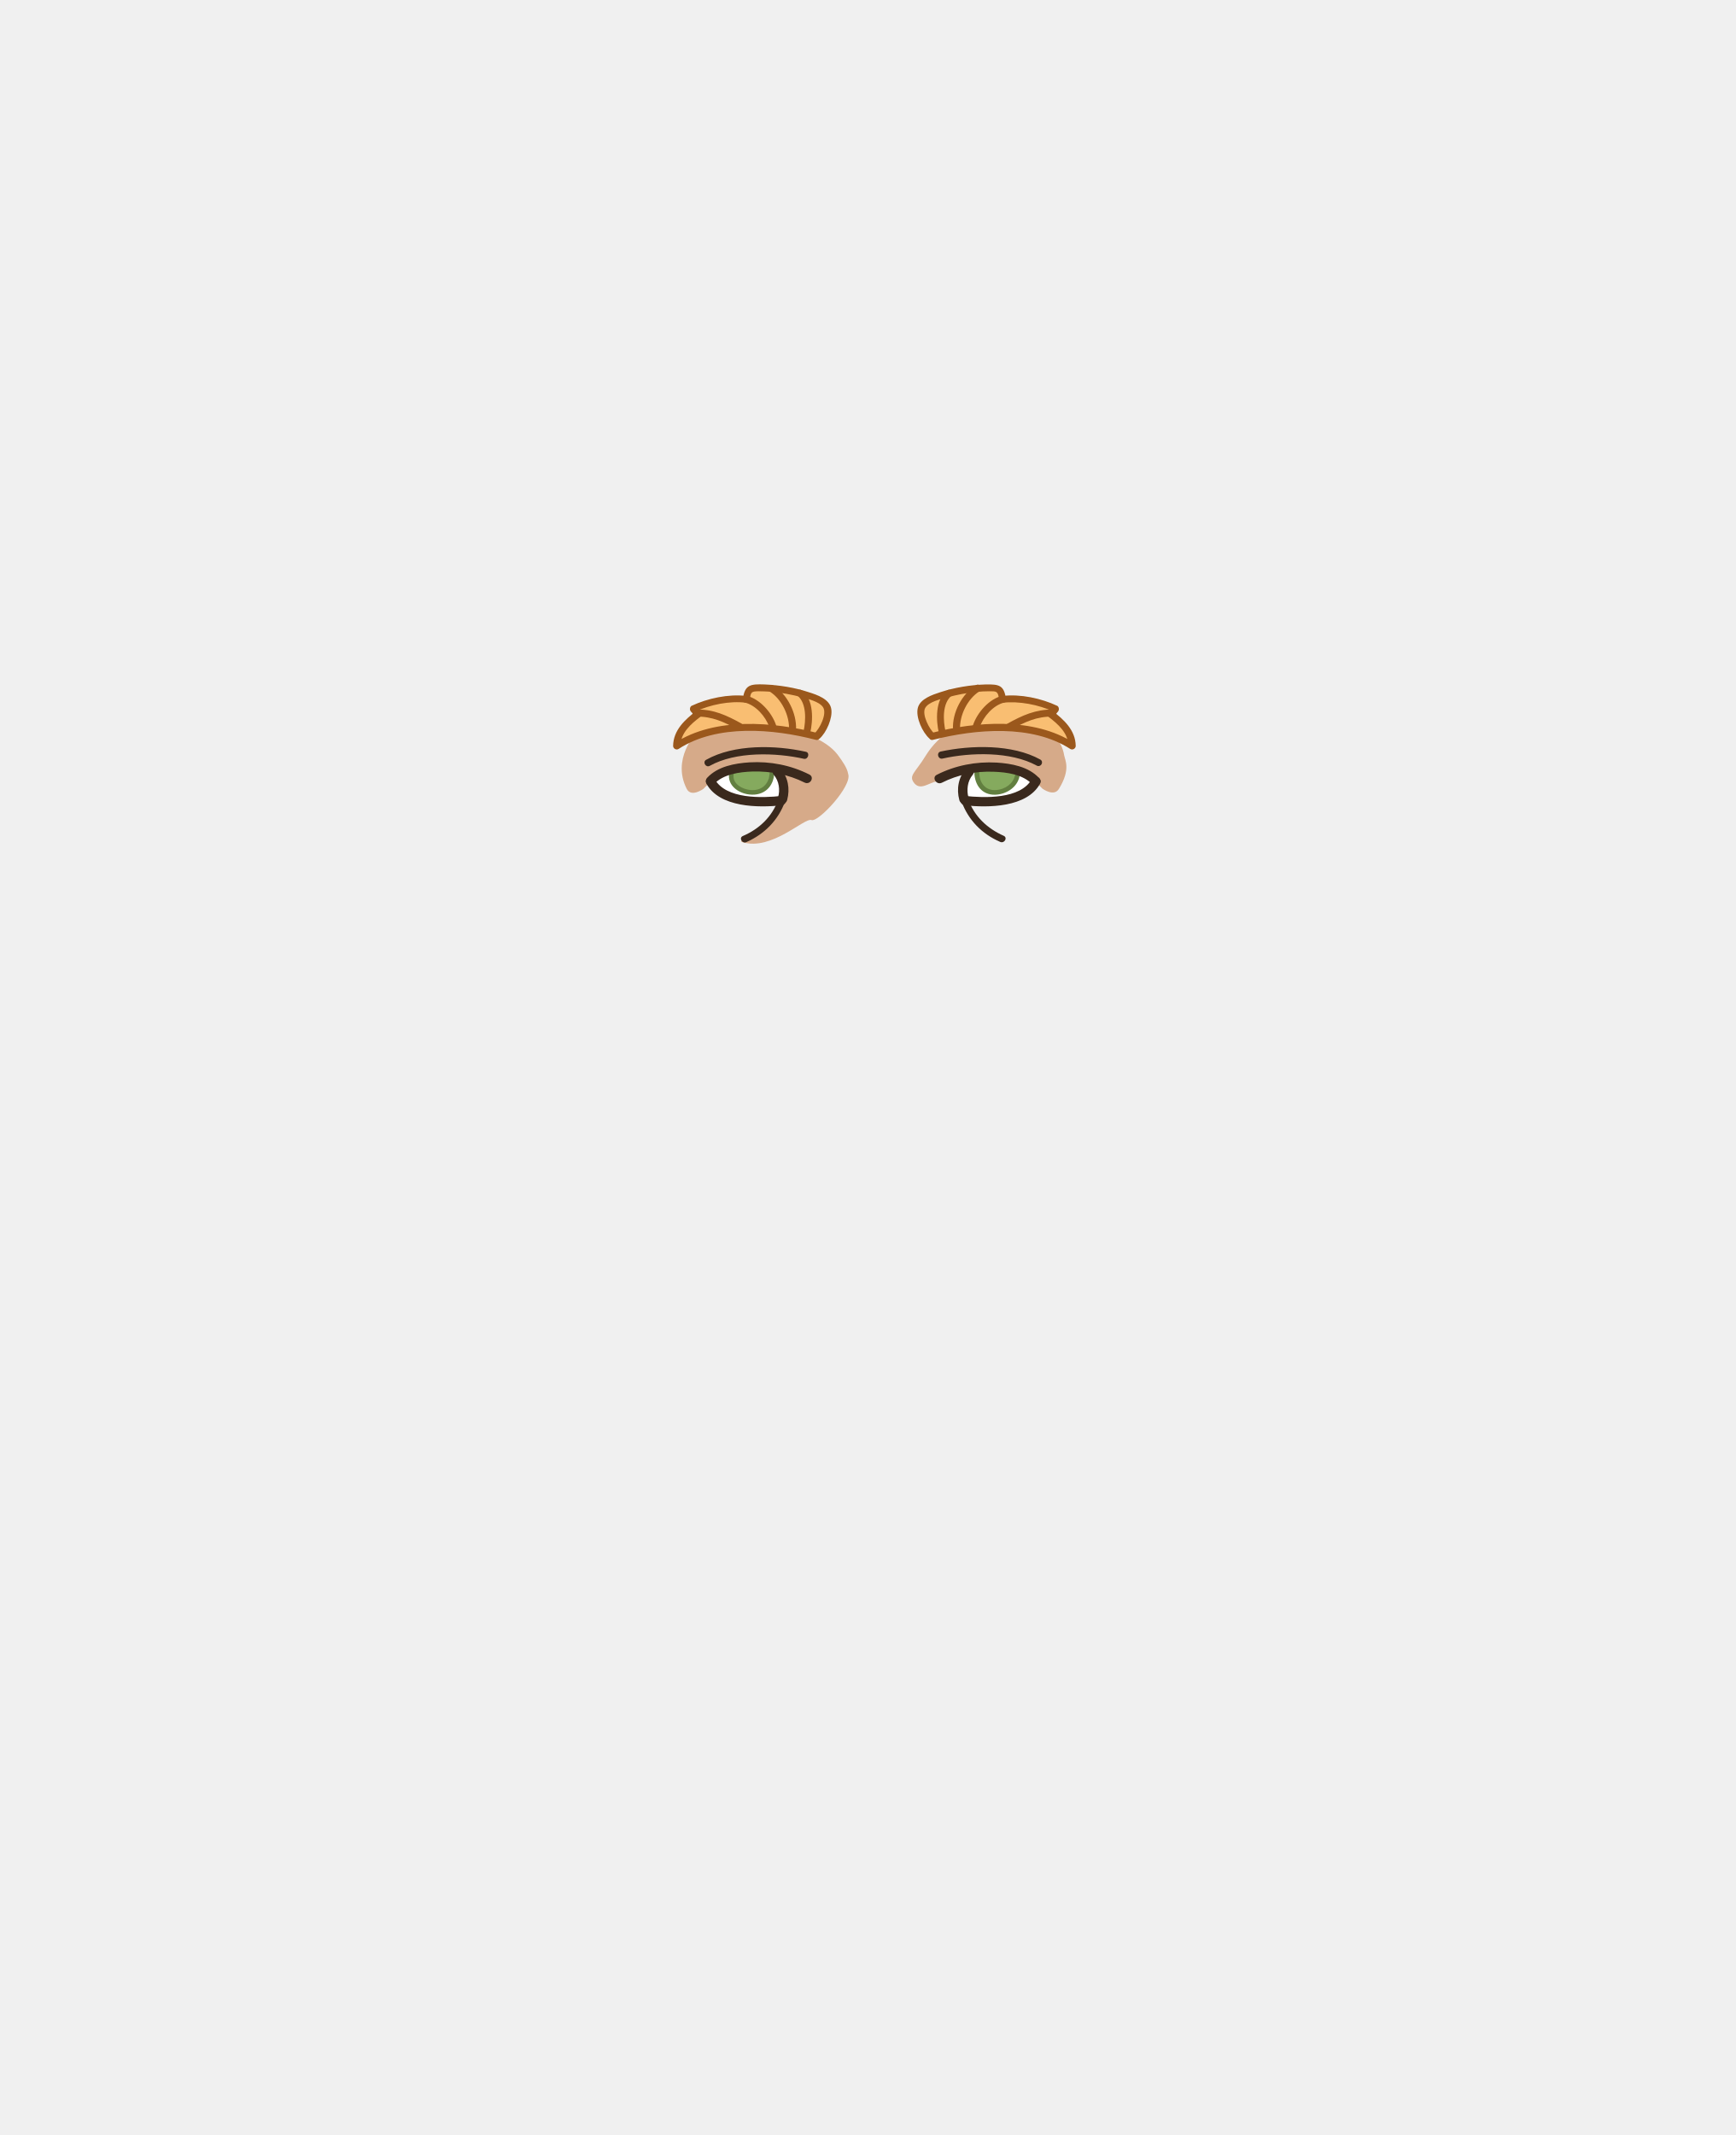
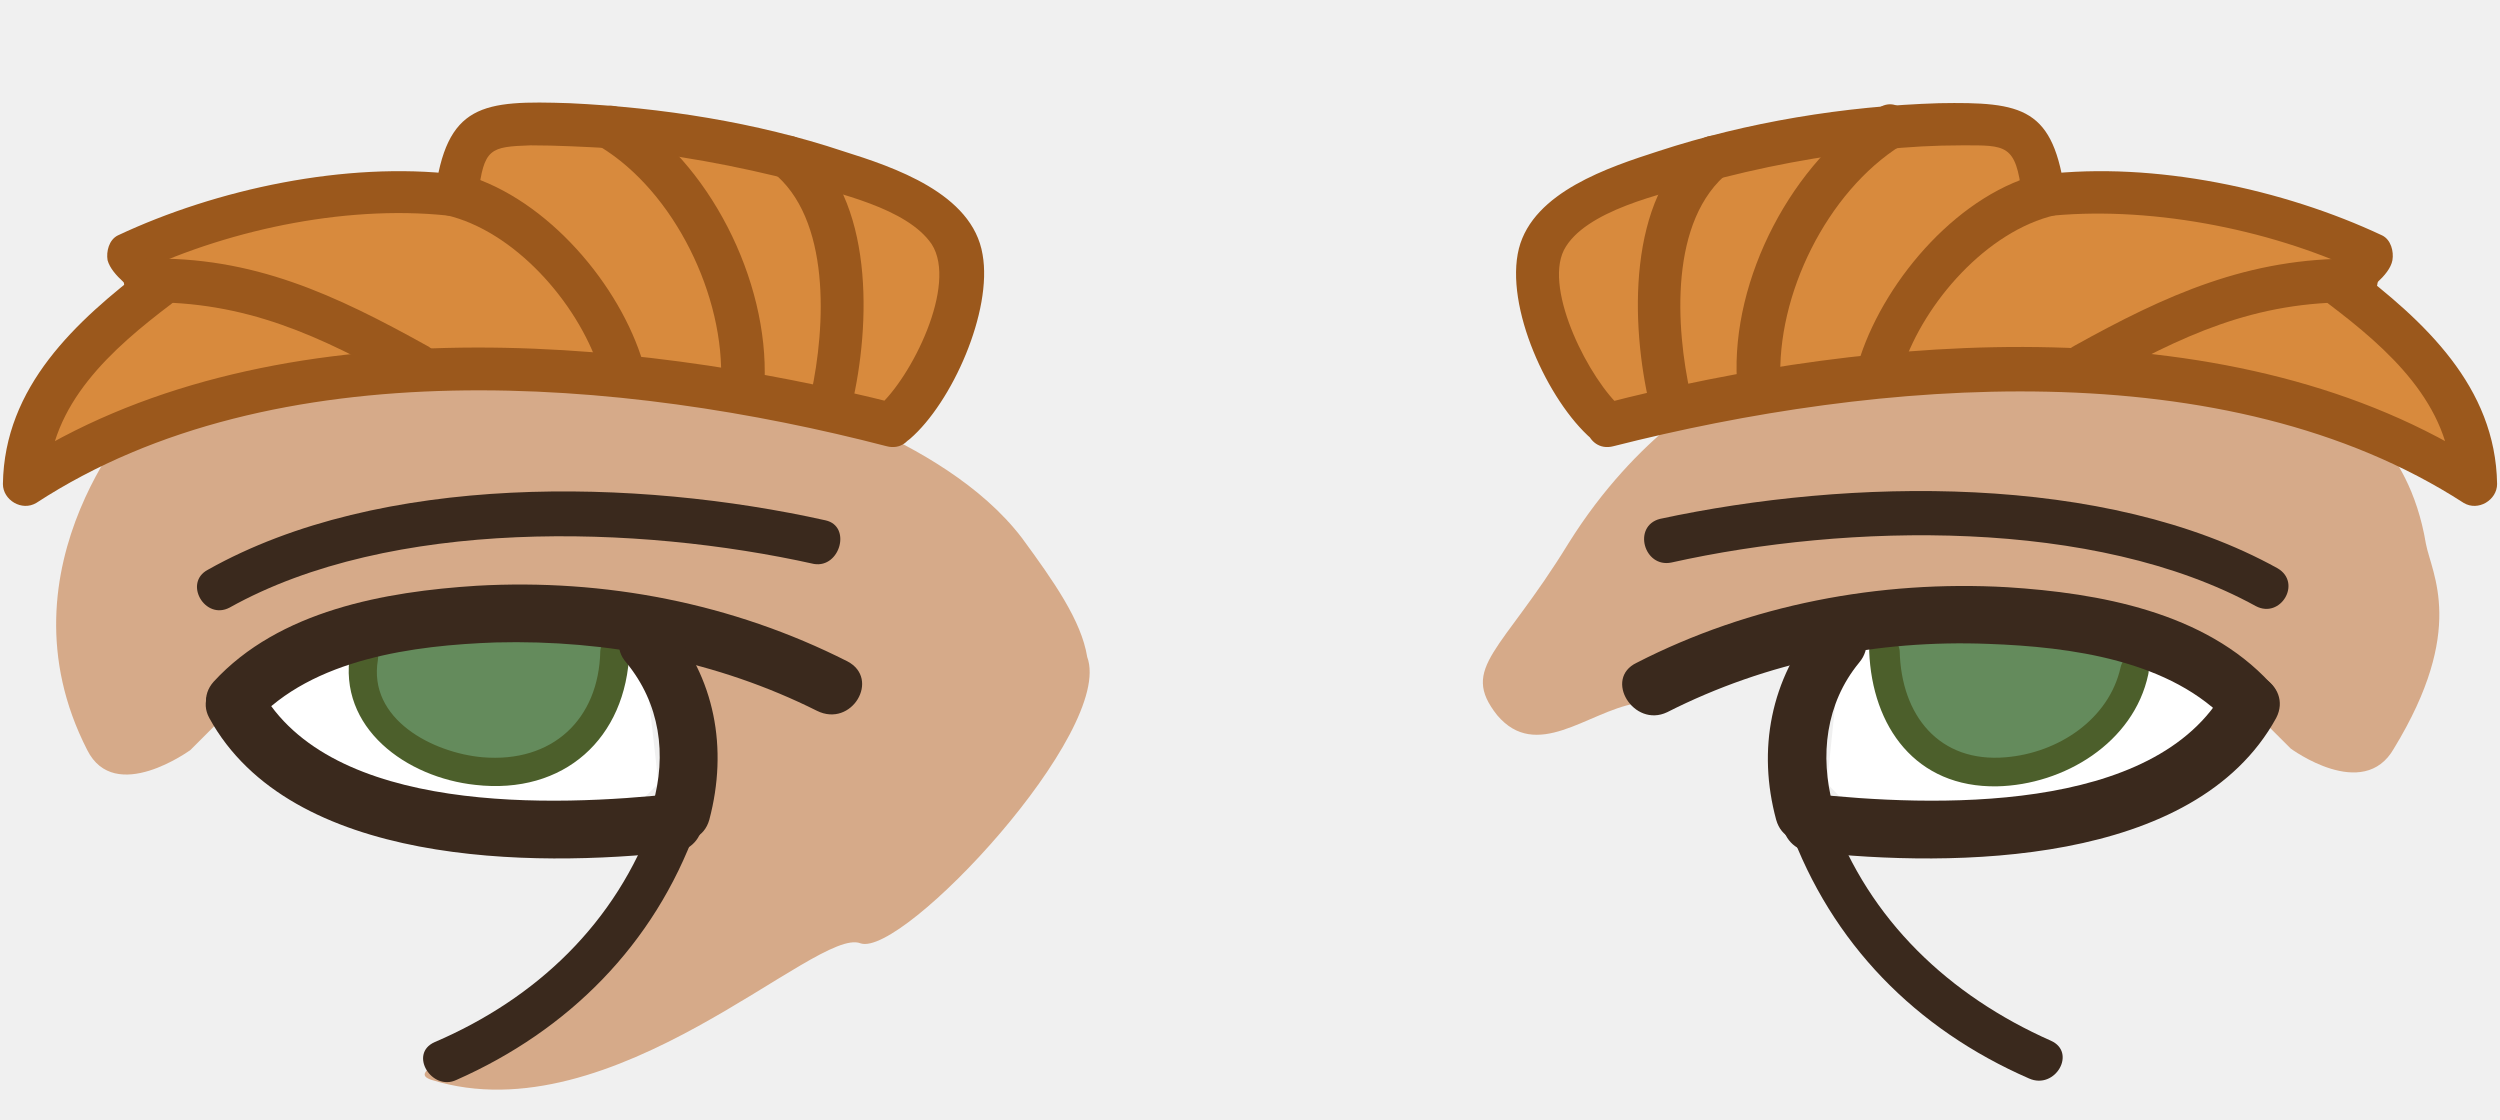
- <svg xmlns="http://www.w3.org/2000/svg" version="1.1" id="Layer_1" x="0px" y="0px" viewBox="0 0 739.6 909.9" style="enable-background:new 0 0 739.6 909.9;" xml:space="preserve">
+ <svg xmlns="http://www.w3.org/2000/svg" version="1.1" id="Layer_1" x="0px" y="0px" viewBox="0 0 172 77" style="enable-background:new 0 0 172 77;" xml:space="preserve">
  <style type="text/css">
- 	.st0{fill-rule:evenodd;clip-rule:evenodd;fill:#D6AA89;}
- 	.st1{fill-rule:evenodd;clip-rule:evenodd;fill:#FFFFFF;}
- 	.st2{fill-rule:evenodd;clip-rule:evenodd;fill:#85AA5E;}
- 	.st3{fill:#627F40;}
+ 	.st0{fill:#D6AA89;}
+ 	.st1{fill:#FFFFFF;}
+ 	.st2{fill:#648B5C;}
+ 	.st3{fill:#4C5F2B;}
	.st4{fill:#3A291D;}
- 	.st5{fill:#F9BE72;}
+ 	.st5{fill:#D88A3D;}
	.st6{fill:#9B581C;}
</style>
  <g>
    <g>
-       <path class="st0" d="M453.6,322c-1.2-7.2-5.9-9.4-5.9-9.4l-7.1-2.4l-8.3-1.2l-9.4-1.2l-7.1,1.2l-10.6,2.4c0,0-5.8,2.9-10.6,10.6    c-4.6,7.5-7.5,8.5-4.9,11.8c2.7,3.2,6.2-0.2,9.5-0.8c3.3-0.6,16.6-6.3,16.6-6.3h10.7l11.9,3.5l5.9,5.9c0,0,5,3.7,7.1,0    C456.4,327.9,454,324.1,453.6,322z" />
+       <path class="st0" d="M166.9,37.4c-1.2-7.2-5.9-9.4-5.9-9.4l-7.1-2.4l-8.3-1.2l-9.4-1.2l-7.1,1.2l-10.6,2.4c0,0-5.8,2.9-10.6,10.6    c-4.6,7.5-7.5,8.5-4.9,11.8c2.7,3.2,6.2-0.2,9.5-0.8s16.6-6.3,16.6-6.3h10.7l11.9,3.5l5.9,5.9c0,0,5,3.7,7.1,0    C169.7,43.3,167.3,39.5,166.9,37.4z" />
    </g>
    <g>
      <g>
-         <polygon class="st1" points="439.5,329.1 431.2,327.9 413.5,327.9 412.4,338.5 414.7,340.9 423,342.1 432.4,340.9 438.3,338.5      441.8,332.6    " />
+         <polygon class="st1" points="152.8,44.5 144.5,43.3 126.8,43.3 125.7,53.9 128,56.3 136.3,57.5 145.7,56.3 151.6,53.9 155.1,48         " />
      </g>
      <g>
-         <polygon class="st2" points="432.4,326.7 421.8,327.9 415.9,327.9 417.1,335 423,338.5 428.9,337.3 433.6,331.5    " />
+         <polygon class="st2" points="145.7,42.1 135.1,43.3 129.2,43.3 130.4,50.4 136.3,53.9 142.2,52.7 146.9,46.9    " />
      </g>
      <g>
        <g>
-           <path class="st3" d="M415.3,329.4c0.2,5.2,3.2,9.4,8.8,9.3c4.6-0.1,9.4-3,10.4-7.7c0.3-1.3-1.6-1.8-1.9-0.5      c-0.8,3.6-4.3,5.9-7.9,6.2c-4.6,0.4-7.2-2.9-7.3-7.3C417.3,328.1,415.3,328.1,415.3,329.4L415.3,329.4z" />
+           <path class="st3" d="M128.6,44.8c0.2,5.2,3.2,9.4,8.8,9.3c4.6-0.1,9.4-3,10.4-7.7c0.3-1.3-1.6-1.8-1.9-0.5      c-0.8,3.6-4.3,5.9-7.9,6.2c-4.6,0.4-7.2-2.9-7.3-7.3C130.6,43.5,128.6,43.5,128.6,44.8L128.6,44.8z" />
        </g>
        <g>
-           <path class="st4" d="M401.4,333.6c6.9-3.5,14.5-5,22.1-4.7c5.6,0.2,12.6,1.1,16.6,5.5c1.7,1.9,4.6-0.9,2.8-2.8      c-4.5-4.9-11.8-6.2-18.1-6.6c-8.8-0.5-17.7,1.2-25.5,5.2C397,331.3,399.1,334.7,401.4,333.6L401.4,333.6z" />
+           <path class="st4" d="M114.7,49c6.9-3.5,14.5-5,22.1-4.7c5.6,0.2,12.6,1.1,16.6,5.5c1.7,1.9,4.6-0.9,2.8-2.8      c-4.5-4.9-11.8-6.2-18.1-6.6c-8.8-0.5-17.7,1.2-25.5,5.2C110.3,46.7,112.4,50.1,114.7,49L114.7,49z" />
        </g>
        <g>
-           <path class="st4" d="M412.8,340c-0.9-3.4-0.5-7,1.8-9.8c1.7-2-1.2-4.8-2.8-2.8c-3.3,3.9-4.2,8.8-2.9,13.6      C409.6,343.5,413.4,342.5,412.8,340L412.8,340z" />
+           <path class="st4" d="M126.1,55.4c-0.9-3.4-0.5-7,1.8-9.8c1.7-2-1.2-4.8-2.8-2.8c-3.3,3.9-4.2,8.8-2.9,13.6      C122.9,58.9,126.7,57.9,126.1,55.4L126.1,55.4z" />
        </g>
        <g>
-           <path class="st4" d="M411.2,343.2c9.9,1.1,26.5,1,32.1-9.2c1.2-2.3-2.2-4.3-3.5-2c-4.8,8.7-20.3,8.1-28.6,7.2      C408.6,338.9,408.7,342.9,411.2,343.2L411.2,343.2z" />
+           <path class="st4" d="M124.5,58.6c9.9,1.1,26.5,1,32.1-9.2c1.2-2.3-2.2-4.3-3.5-2c-4.8,8.7-20.3,8.1-28.6,7.2      C121.9,54.3,122,58.3,124.5,58.6L124.5,58.6z" />
        </g>
        <g>
-           <path class="st4" d="M409.8,341.5c2.9,8,8.7,13.9,16.5,17.3c1.8,0.8,3.3-1.8,1.5-2.6c-7-3.1-12.5-8.3-15.1-15.5      C412,338.9,409.1,339.7,409.8,341.5L409.8,341.5z" />
+           <path class="st4" d="M123.1,56.9c2.9,8,8.7,13.9,16.5,17.3c1.8,0.8,3.3-1.8,1.5-2.6c-7-3.1-12.5-8.3-15.1-15.5      C125.3,54.3,122.4,55.1,123.1,56.9L123.1,56.9z" />
        </g>
      </g>
      <g>
-         <path class="st4" d="M401.7,323.3c12.1-2.7,29.1-3.1,40.2,3c1.7,0.9,3.2-1.6,1.5-2.6c-11.9-6.6-29.5-6.2-42.5-3.4     C399,320.8,399.8,323.7,401.7,323.3L401.7,323.3z" />
+         <path class="st4" d="M115,38.7c12.1-2.7,29.1-3.1,40.2,3c1.7,0.9,3.2-1.6,1.5-2.6c-11.9-6.6-29.5-6.2-42.5-3.4     C112.3,36.2,113.1,39.1,115,38.7L115,38.7z" />
      </g>
    </g>
    <g>
-       <path class="st0" d="M361.5,329.8c-0.4-2.5-2.3-5.2-4.5-8.2c-5.5-7.2-17.9-10.2-17.9-10.2l-10.6-2.4l-7.1-1.2L312,309l-8.3,1.2    l-7.1,2.4c0,0-10.4,10.9-3.9,23.6c1.9,3.8,7.1,0,7.1,0l5.9-5.9l11.9-3.5h10.7c0,0,1.4,0.8,3.4,1.9h0c0,0,2.7,9.2,1.2,13.7    c-4.4,12.7-19.9,15.4-16.5,16.5c12.5,3.9,26.5-10.6,29.5-9.4C348.8,350.5,363.4,334.9,361.5,329.8z" />
+       <path class="st0" d="M74.8,45.2c-0.4-2.5-2.3-5.2-4.5-8.2c-5.5-7.2-17.9-10.2-17.9-10.2l-10.6-2.4l-7.1-1.2l-9.4,1.2L17,25.6    L9.9,28c0,0-10.4,10.9-3.9,23.6c1.9,3.8,7.1,0,7.1,0l5.9-5.9l11.9-3.5h10.7c0,0,1.4,0.8,3.4,1.9l0,0c0,0,2.7,9.2,1.2,13.7    c-4.4,12.7-19.9,15.4-16.5,16.5c12.5,3.9,26.5-10.6,29.5-9.4C62.1,65.9,76.7,50.3,74.8,45.2z" />
    </g>
    <g>
      <g>
-         <polygon class="st1" points="330.8,327.9 313.1,327.9 304.9,329.1 302.5,332.6 306.1,338.5 312,340.9 321.4,342.1 329.6,340.9      332,338.5    " />
+         <polygon class="st1" points="44.1,43.3 26.4,43.3 18.2,44.5 15.8,48 19.4,53.9 25.3,56.3 34.7,57.5 42.9,56.3 45.3,53.9    " />
      </g>
      <g>
-         <polygon class="st2" points="322.6,327.9 312,326.7 310.8,331.5 315.5,337.3 321.4,338.5 327.3,335 328.5,327.9    " />
+         <polygon class="st2" points="35.9,43.3 25.3,42.1 24.1,46.9 28.8,52.7 34.7,53.9 40.6,50.4 41.8,43.3    " />
      </g>
      <g>
        <g>
-           <path class="st3" d="M328,329.4c-0.1,4.7-3.3,7.7-8.1,7.3c-3.4-0.3-7.9-2.6-7.2-6.7c0.2-1.3-1.7-1.8-1.9-0.5      c-0.9,5.2,3.9,8.6,8.6,9.1c6.1,0.7,10.4-3.2,10.6-9.2C330.1,328.1,328.1,328.1,328,329.4L328,329.4z" />
+           <path class="st3" d="M41.3,44.8c-0.1,4.7-3.3,7.7-8.1,7.3c-3.4-0.3-7.9-2.6-7.2-6.7c0.2-1.3-1.7-1.8-1.9-0.5      c-0.9,5.2,3.9,8.6,8.6,9.1c6.1,0.7,10.4-3.2,10.6-9.2C43.4,43.5,41.4,43.5,41.3,44.8L41.3,44.8z" />
        </g>
        <g>
-           <path class="st4" d="M345,330.1c-7.9-4-16.7-5.7-25.5-5.2c-6.3,0.4-13.6,1.7-18.1,6.6c-1.7,1.9,1.1,4.7,2.8,2.8      c4-4.4,11-5.3,16.6-5.5c7.7-0.2,15.3,1.3,22.1,4.7C345.3,334.7,347.3,331.3,345,330.1L345,330.1z" />
+           <path class="st4" d="M58.3,45.5c-7.9-4-16.7-5.7-25.5-5.2c-6.3,0.4-13.6,1.7-18.1,6.6c-1.7,1.9,1.1,4.7,2.8,2.8      c4-4.4,11-5.3,16.6-5.5c7.7-0.2,15.3,1.3,22.1,4.7C58.6,50.1,60.6,46.7,58.3,45.5L58.3,45.5z" />
        </g>
        <g>
-           <path class="st4" d="M335.5,341c1.3-4.9,0.4-9.8-2.9-13.6c-1.7-2-4.5,0.9-2.8,2.8c2.3,2.8,2.8,6.3,1.8,9.8      C330.9,342.5,334.8,343.5,335.5,341L335.5,341z" />
+           <path class="st4" d="M48.8,56.4c1.3-4.9,0.4-9.8-2.9-13.6c-1.7-2-4.5,0.9-2.8,2.8c2.3,2.8,2.8,6.3,1.8,9.8      C44.2,57.9,48.1,58.9,48.8,56.4L48.8,56.4z" />
        </g>
        <g>
-           <path class="st4" d="M333.2,339.2c-8.3,0.9-23.8,1.5-28.6-7.2c-1.2-2.3-4.7-0.2-3.5,2c5.6,10.2,22.2,10.3,32.1,9.2      C335.7,342.9,335.7,338.9,333.2,339.2L333.2,339.2z" />
+           <path class="st4" d="M46.5,54.6c-8.3,0.9-23.8,1.5-28.6-7.2c-1.2-2.3-4.7-0.2-3.5,2c5.6,10.2,22.2,10.3,32.1,9.2      C49,58.3,49,54.3,46.5,54.6L46.5,54.6z" />
        </g>
        <g>
-           <path class="st4" d="M331.7,340.8c-2.6,7.3-8.1,12.5-15.1,15.5c-1.8,0.8-0.2,3.4,1.5,2.6c7.7-3.4,13.6-9.3,16.5-17.3      C335.3,339.7,332.4,338.9,331.7,340.8L331.7,340.8z" />
+           <path class="st4" d="M45,56.2c-2.6,7.3-8.1,12.5-15.1,15.5c-1.8,0.8-0.2,3.4,1.5,2.6C39.1,70.9,45,65,47.9,57      C48.6,55.1,45.7,54.3,45,56.2L45,56.2z" />
        </g>
      </g>
      <g>
-         <path class="st4" d="M343.5,320.4c-13-2.9-30.6-3.3-42.5,3.4c-1.7,0.9-0.2,3.5,1.5,2.6c11.1-6.2,28.1-5.7,40.2-3     C344.5,323.7,345.3,320.8,343.5,320.4L343.5,320.4z" />
+         <path class="st4" d="M56.8,35.8c-13-2.9-30.6-3.3-42.5,3.4c-1.7,0.9-0.2,3.5,1.5,2.6c11.1-6.2,28.1-5.7,40.2-3     C57.8,39.1,58.6,36.2,56.8,35.8L56.8,35.8z" />
      </g>
    </g>
-     <g>
-       <path class="st5" d="M456.3,316.9c-8.1-5-18.4-7.5-30.8-7.5c-8.7,0-18.5,1.3-28.2,3.8c-2.5-2.2-5-8-4.2-11    c0.7-2.8,5.2-4.3,8.2-5.3c4.8-1.6,10-2.6,15.4-3l0.2,0c1.2-0.1,2.3-0.2,3.2-0.2c0.6,0,1.1,0,1.6,0c3.6,0,4.3,0.4,4.9,3.2l0.4,1.7    l1.8-0.1c0.8-0.1,1.7-0.1,2.5-0.1c5.7,0,12.4,1.5,17.8,4c-0.1,0.1-0.1,0.1-0.2,0.2l-0.6,0.5l-0.1,0.8c0,0-0.3,1.3-0.3,1.3l0.9,0.8    C452.3,308.6,455.8,312.1,456.3,316.9z" />
-       <path class="st5" d="M289.1,316.9c8.1-5,18.4-7.5,30.8-7.5c8.7,0,18.5,1.3,28.2,3.8c2.5-2.2,5-8,4.2-11c-0.7-2.8-5.2-4.3-8.2-5.3    c-4.8-1.6-10-2.6-15.4-3l-0.2,0c-1.2-0.1-2.3-0.2-3.2-0.2c-0.6,0-1.1,0-1.6,0c-3.6,0-4.3,0.4-4.9,3.2l-0.4,1.7l-1.8-0.1    c-0.8-0.1-1.7-0.1-2.5-0.1c-5.7,0-12.4,1.5-17.8,4c0.1,0.1,0.1,0.1,0.2,0.2l0.6,0.5l0.1,0.8c0,0,0.3,1.3,0.3,1.3l-0.9,0.8    C293.1,308.6,289.6,312.1,289.1,316.9z" />
-     </g>
+     <path class="st5" d="M169.6,32.3c-8.1-5-18.4-7.5-30.8-7.5c-8.7,0-18.5,1.3-28.2,3.8c-2.5-2.2-5-8-4.2-11c0.7-2.8,5.2-4.3,8.2-5.3   c4.8-1.6,10-2.6,15.4-3h0.2c1.2-0.1,2.3-0.2,3.2-0.2c0.6,0,1.1,0,1.6,0c3.6,0,4.3,0.4,4.9,3.2l0.4,1.7l1.8-0.1   c0.8-0.1,1.7-0.1,2.5-0.1c5.7,0,12.4,1.5,17.8,4c-0.1,0.1-0.1,0.1-0.2,0.2l-0.6,0.5l-0.1,0.8l-0.3,1.3l0.9,0.8   C165.6,24,169.1,27.5,169.6,32.3z" />
    <g>
      <g>
-         <g>
-           <path class="st6" d="M398.3,312.7c-2.2-1.9-5.4-8.1-4-10.9c1.4-2.7,6.8-3.9,9.5-4.6c4-1.1,8.2-1.9,12.3-2.3      c1.9-0.2,3.7-0.3,5.6-0.3c3,0,3.7-0.1,4.1,3.4c0.1,0.7,0.6,1.6,1.5,1.5c7-0.8,15.4,0.8,21.8,3.8c-0.2-0.6-0.5-1.1-0.7-1.7      c0.3-1.2-1.4,1.1-1.8,1.5c-0.7,0.8-0.5,1.8,0.3,2.4c4.1,3.1,8.4,6.9,8.5,12.4c0.8-0.4,1.5-0.9,2.3-1.3      c-17.1-11.1-42-9.1-60.8-4.2c-1.9,0.5-1.1,3.4,0.8,2.9c18.1-4.6,42.1-6.7,58.5,3.9c1,0.6,2.3-0.2,2.3-1.3c-0.1-6.7-5-11.2-10-15      c0.1,0.8,0.2,1.6,0.3,2.4c0.7-0.7,2.3-1.7,2.5-2.8c0.1-0.6-0.1-1.4-0.7-1.7c-6.8-3.2-15.7-5.1-23.3-4.2c0.5,0.5,1,1,1.5,1.5      c-0.8-6.1-2.9-6.5-8.7-6.4c-6.5,0.2-13.2,1.3-19.3,3.3c-3.4,1.1-8.6,2.8-9.6,6.7c-1,4,2,10.5,5,13.1      C397.6,316.1,399.7,314,398.3,312.7z" />
-         </g>
-         <g>
-           <path class="st6" d="M403,311.7c-1-4.5-1.5-12,2.7-15.3c1.5-1.2-0.6-3.3-2.1-2.1c-5,3.9-4.7,12.7-3.4,18.2      C400.5,314.4,403.4,313.6,403,311.7L403,311.7z" />
-         </g>
-         <g>
-           <path class="st6" d="M409.2,310.9c-0.3-6,3.2-13.1,8.3-16.3c1.6-1,0.1-3.6-1.5-2.6c-6,3.7-10.2,11.8-9.8,18.8      C406.3,312.8,409.3,312.8,409.2,310.9L409.2,310.9z" />
-         </g>
-         <g>
-           <path class="st6" d="M417.6,309.9c1.5-4.5,5.8-9.4,10.5-10.5c1.9-0.4,1.1-3.3-0.8-2.9c-5.7,1.3-10.8,7.2-12.6,12.6      C414.1,310.9,417,311.7,417.6,309.9L417.6,309.9z" />
-         </g>
-         <g>
-           <path class="st6" d="M430.9,311c5.9-3.3,10.9-5.7,17.9-5.6c-0.5-0.5-1-1-1.5-1.5c0.2-0.3,0.3-0.6,0.5-0.9      c-1.6,1-0.1,3.6,1.5,2.6c0.7-0.4,0.9-0.9,1-1.7c0.1-0.8-0.7-1.5-1.5-1.5c-7.4-0.1-13.1,2.5-19.4,6      C427.7,309.3,429.2,311.9,430.9,311L430.9,311z" />
-         </g>
+         <path class="st6" d="M111.6,28.1c-2.2-1.9-5.4-8.1-4-10.9c1.4-2.7,6.8-3.9,9.5-4.6c4-1.1,8.2-1.9,12.3-2.3     c1.9-0.2,3.7-0.3,5.6-0.3c3,0,3.7-0.1,4.1,3.4c0.1,0.7,0.6,1.6,1.5,1.5c7-0.8,15.4,0.8,21.8,3.8c-0.2-0.6-0.5-1.1-0.7-1.7     c0.3-1.2-1.4,1.1-1.8,1.5c-0.7,0.8-0.5,1.8,0.3,2.4c4.1,3.1,8.4,6.9,8.5,12.4c0.8-0.4,1.5-0.9,2.3-1.3     c-17.1-11.1-42-9.1-60.8-4.2c-1.9,0.5-1.1,3.4,0.8,2.9c18.1-4.6,42.1-6.7,58.5,3.9c1,0.6,2.3-0.2,2.3-1.3c-0.1-6.7-5-11.2-10-15     c0.1,0.8,0.2,1.6,0.3,2.4c0.7-0.7,2.3-1.7,2.5-2.8c0.1-0.6-0.1-1.4-0.7-1.7c-6.8-3.2-15.7-5.1-23.3-4.2c0.5,0.5,1,1,1.5,1.5     c-0.8-6.1-2.9-6.5-8.7-6.4c-6.5,0.2-13.2,1.3-19.3,3.3c-3.4,1.1-8.6,2.8-9.6,6.7c-1,4,2,10.5,5,13.1     C110.9,31.5,113,29.4,111.6,28.1z" />
      </g>
      <g>
-         <g>
-           <path class="st6" d="M349.3,314.8c2.9-2.5,5.7-8.8,5-12.7c-0.7-4.2-6.1-6-9.6-7.1c-6-2-12.5-3-18.8-3.3c-6-0.2-8.5,0-9.3,6.4      c0.5-0.5,1-1,1.5-1.5c-7.6-0.9-16.5,1-23.3,4.2c-0.6,0.3-0.8,1.1-0.7,1.7c0.3,1.1,1.8,2,2.5,2.8c0.1-0.8,0.2-1.6,0.3-2.4      c-5,3.8-9.9,8.3-10,15c0,1.1,1.3,1.9,2.3,1.3c16.4-10.7,40.4-8.6,58.5-3.9c1.9,0.5,2.7-2.4,0.8-2.9c-18.9-4.8-43.7-6.9-60.8,4.2      c0.8,0.4,1.5,0.9,2.3,1.3c0.1-5.5,4.4-9.3,8.5-12.4c0.8-0.6,1-1.6,0.3-2.4c-0.4-0.4-2-2.6-1.8-1.5c-0.2,0.6-0.5,1.1-0.7,1.7      c6.4-3,14.7-4.7,21.8-3.8c0.9,0.1,1.4-0.8,1.5-1.5c0.4-3.2,0.8-3.3,3.6-3.4c1.8,0,3.7,0.1,5.5,0.2c4.3,0.4,8.7,1.2,12.9,2.3      c2.7,0.8,7.5,1.8,9.2,4.3c1.8,2.8-1.4,9.2-3.7,11.2C345.7,314,347.8,316.1,349.3,314.8z" />
-         </g>
-         <g>
-           <path class="st6" d="M345.3,312.5c1.3-5.5,1.6-14.3-3.4-18.2c-1.5-1.2-3.6,0.9-2.1,2.1c4.1,3.2,3.7,10.7,2.7,15.3      C342,313.6,344.9,314.4,345.3,312.5L345.3,312.5z" />
-         </g>
-         <g>
-           <path class="st6" d="M339.3,310.9c0.3-7-3.8-15.2-9.8-18.8c-1.7-1-3.2,1.6-1.5,2.6c5.1,3.1,8.6,10.3,8.3,16.3      C336.2,312.8,339.2,312.8,339.3,310.9L339.3,310.9z" />
-         </g>
-         <g>
-           <path class="st6" d="M330.8,309.1c-1.8-5.4-6.9-11.2-12.6-12.6c-1.9-0.4-2.7,2.5-0.8,2.9c4.7,1.1,9,6,10.5,10.5      C328.5,311.7,331.4,310.9,330.8,309.1L330.8,309.1z" />
-         </g>
-         <g>
-           <path class="st6" d="M316.1,308.4c-6.3-3.5-12-6.2-19.4-6c-0.8,0-1.6,0.7-1.5,1.5c0.1,0.8,0.3,1.2,1,1.7c1.6,1,3.1-1.6,1.5-2.6      c0.2,0.3,0.3,0.6,0.5,0.9c-0.5,0.5-1,1-1.5,1.5c6.9-0.1,12,2.3,17.9,5.6C316.3,311.9,317.8,309.3,316.1,308.4L316.1,308.4z" />
-         </g>
+         <path class="st6" d="M116.3,27.1c-1-4.5-1.5-12,2.7-15.3c1.5-1.2-0.6-3.3-2.1-2.1c-5,3.9-4.7,12.7-3.4,18.2     C113.8,29.8,116.7,29,116.3,27.1L116.3,27.1z" />
+       </g>
+       <g>
+         <path class="st6" d="M122.5,26.3c-0.3-6,3.2-13.1,8.3-16.3c1.6-1,0.1-3.6-1.5-2.6c-6,3.7-10.2,11.8-9.8,18.8     C119.6,28.2,122.6,28.2,122.5,26.3L122.5,26.3z" />
+       </g>
+       <g>
+         <path class="st6" d="M130.9,25.3c1.5-4.5,5.8-9.4,10.5-10.5c1.9-0.4,1.1-3.3-0.8-2.9c-5.7,1.3-10.8,7.2-12.6,12.6     C127.4,26.3,130.3,27.1,130.9,25.3L130.9,25.3z" />
+       </g>
+       <g>
+         <path class="st6" d="M144.2,26.4c5.9-3.3,10.9-5.7,17.9-5.6c-0.5-0.5-1-1-1.5-1.5c0.2-0.3,0.3-0.6,0.5-0.9     c-1.6,1-0.1,3.6,1.5,2.6c0.7-0.4,0.9-0.9,1-1.7c0.1-0.8-0.7-1.5-1.5-1.5c-7.4-0.1-13.1,2.5-19.4,6     C141,24.7,142.5,27.3,144.2,26.4L144.2,26.4z" />
+       </g>
+     </g>
+     <path class="st5" d="M2.4,32.3c8.1-5,18.4-7.5,30.8-7.5c8.7,0,18.5,1.3,28.2,3.8c2.5-2.2,5-8,4.2-11c-0.7-2.8-5.2-4.3-8.2-5.3   c-4.8-1.6-10-2.6-15.4-3h-0.2c-1.2-0.1-2.3-0.2-3.2-0.2c-0.6,0-1.1,0-1.6,0c-3.6,0-4.3,0.4-4.9,3.2L31.7,14l-1.8-0.1   c-0.8-0.1-1.7-0.1-2.5-0.1c-5.7,0-12.4,1.5-17.8,4c0.1,0.1,0.1,0.1,0.2,0.2l0.6,0.5l0.1,0.8l0.3,1.3l-0.9,0.8   C6.4,24,2.9,27.5,2.4,32.3z" />
+     <g>
+       <g>
+         <path class="st6" d="M62.6,30.2c2.9-2.5,5.7-8.8,5-12.7c-0.7-4.2-6.1-6-9.6-7.1c-6-2-12.5-3-18.8-3.3c-6-0.2-8.5,0-9.3,6.4     c0.5-0.5,1-1,1.5-1.5c-7.6-0.9-16.5,1-23.3,4.2c-0.6,0.3-0.8,1.1-0.7,1.7c0.3,1.1,1.8,2,2.5,2.8c0.1-0.8,0.2-1.6,0.3-2.4     c-5,3.8-9.9,8.3-10,15c0,1.1,1.3,1.9,2.3,1.3C18.9,23.9,42.9,26,61,30.7c1.9,0.5,2.7-2.4,0.8-2.9C42.9,23,18.1,20.9,1,32     c0.8,0.4,1.5,0.9,2.3,1.3c0.1-5.5,4.4-9.3,8.5-12.4c0.8-0.6,1-1.6,0.3-2.4c-0.4-0.4-2-2.6-1.8-1.5c-0.2,0.6-0.5,1.1-0.7,1.7     c6.4-3,14.7-4.7,21.8-3.8c0.9,0.1,1.4-0.8,1.5-1.5c0.4-3.2,0.8-3.3,3.6-3.4c1.8,0,3.7,0.1,5.5,0.2c4.3,0.4,8.7,1.2,12.9,2.3     c2.7,0.8,7.5,1.8,9.2,4.3c1.8,2.8-1.4,9.2-3.7,11.2C59,29.4,61.1,31.5,62.6,30.2z" />
+       </g>
+       <g>
+         <path class="st6" d="M58.6,27.9c1.3-5.5,1.6-14.3-3.4-18.2c-1.5-1.2-3.6,0.9-2.1,2.1c4.1,3.2,3.7,10.7,2.7,15.3     C55.3,29,58.2,29.8,58.6,27.9L58.6,27.9z" />
+       </g>
+       <g>
+         <path class="st6" d="M52.6,26.3c0.3-7-3.8-15.2-9.8-18.8c-1.7-1-3.2,1.6-1.5,2.6c5.1,3.1,8.6,10.3,8.3,16.3     C49.5,28.2,52.5,28.2,52.6,26.3L52.6,26.3z" />
+       </g>
+       <g>
+         <path class="st6" d="M44.1,24.5c-1.8-5.4-6.9-11.2-12.6-12.6c-1.9-0.4-2.7,2.5-0.8,2.9c4.7,1.1,9,6,10.5,10.5     C41.8,27.1,44.7,26.3,44.1,24.5L44.1,24.5z" />
+       </g>
+       <g>
+         <path class="st6" d="M29.4,23.8c-6.3-3.5-12-6.2-19.4-6c-0.8,0-1.6,0.7-1.5,1.5s0.3,1.2,1,1.7c1.6,1,3.1-1.6,1.5-2.6     c0.2,0.3,0.3,0.6,0.5,0.9c-0.5,0.5-1,1-1.5,1.5c6.9-0.1,12,2.3,17.9,5.6C29.6,27.3,31.1,24.7,29.4,23.8L29.4,23.8z" />
      </g>
    </g>
  </g>
</svg>
